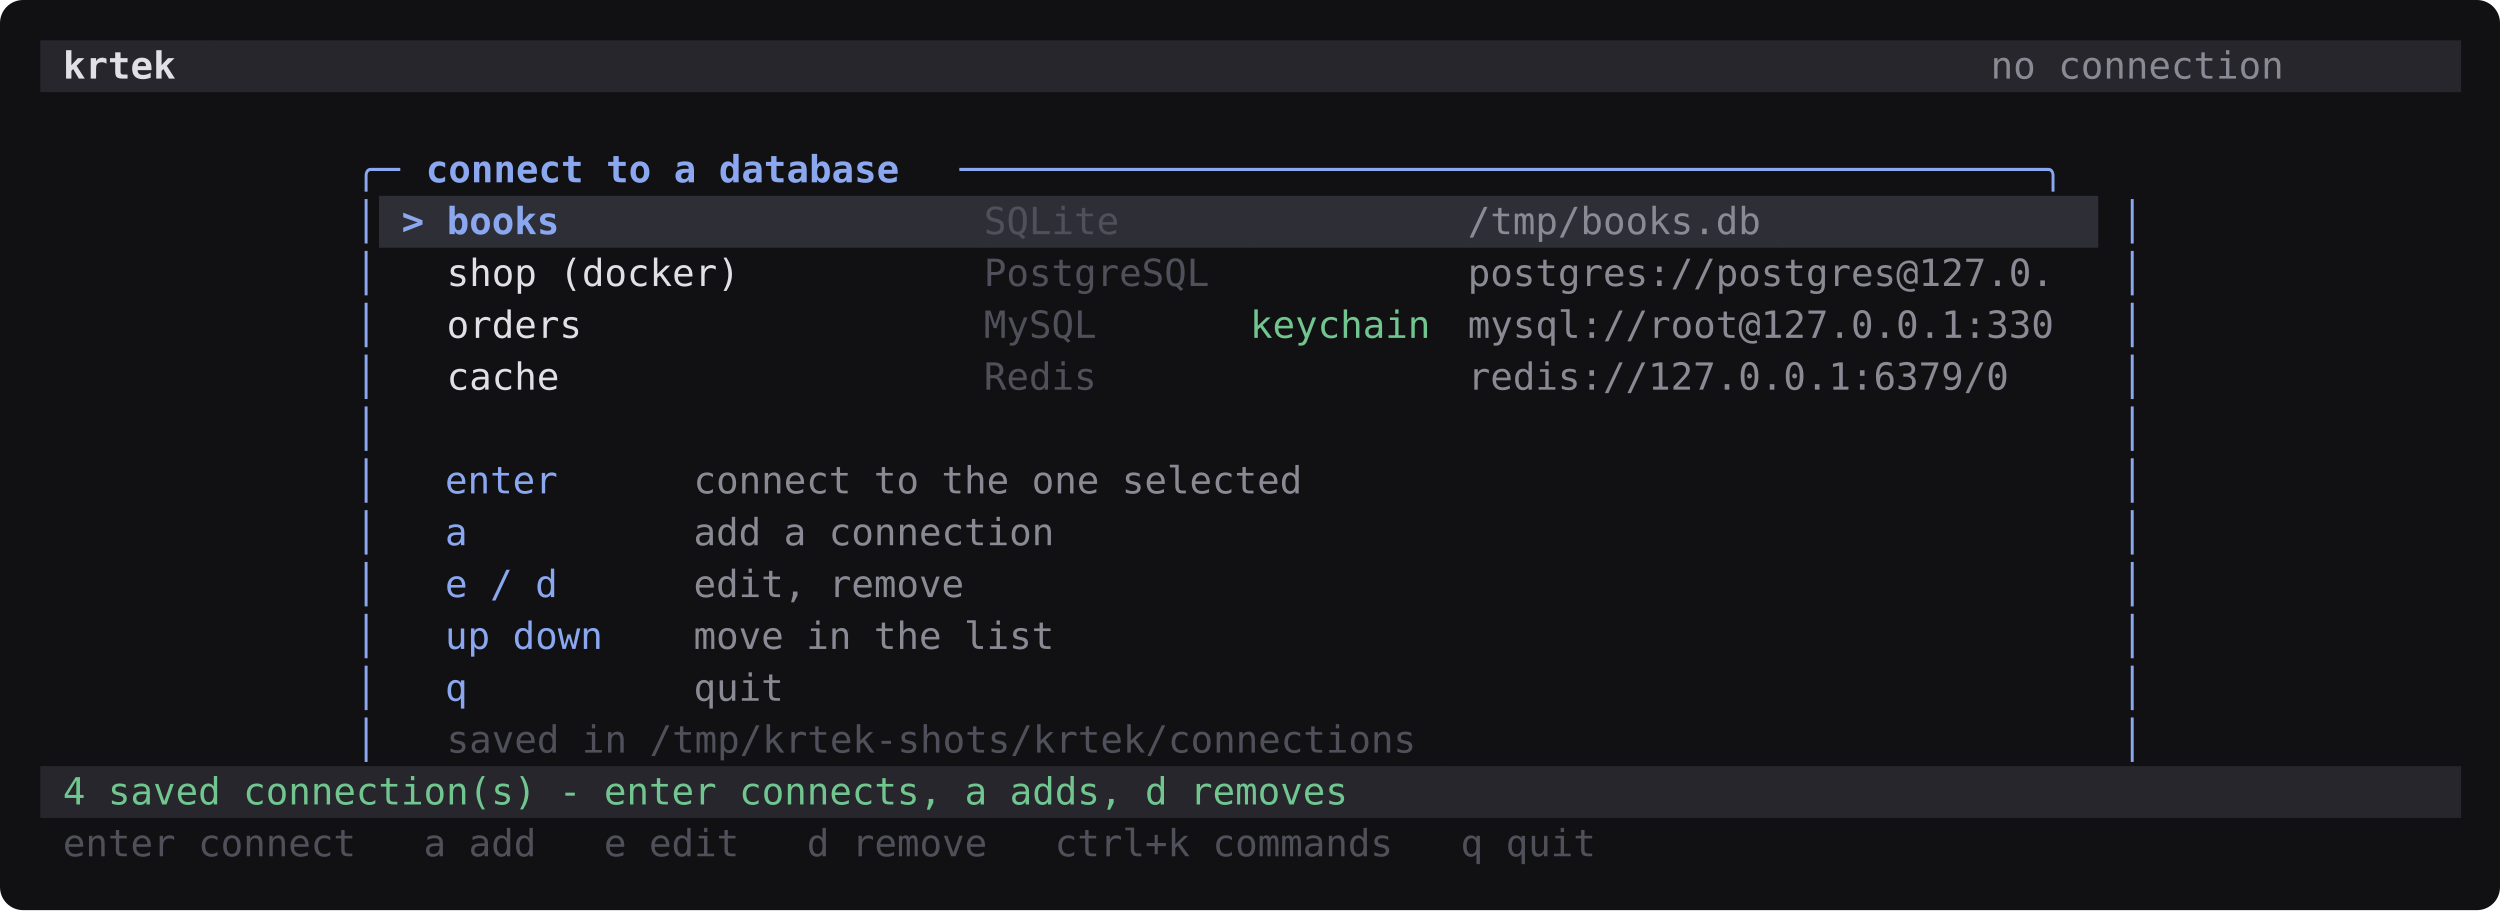
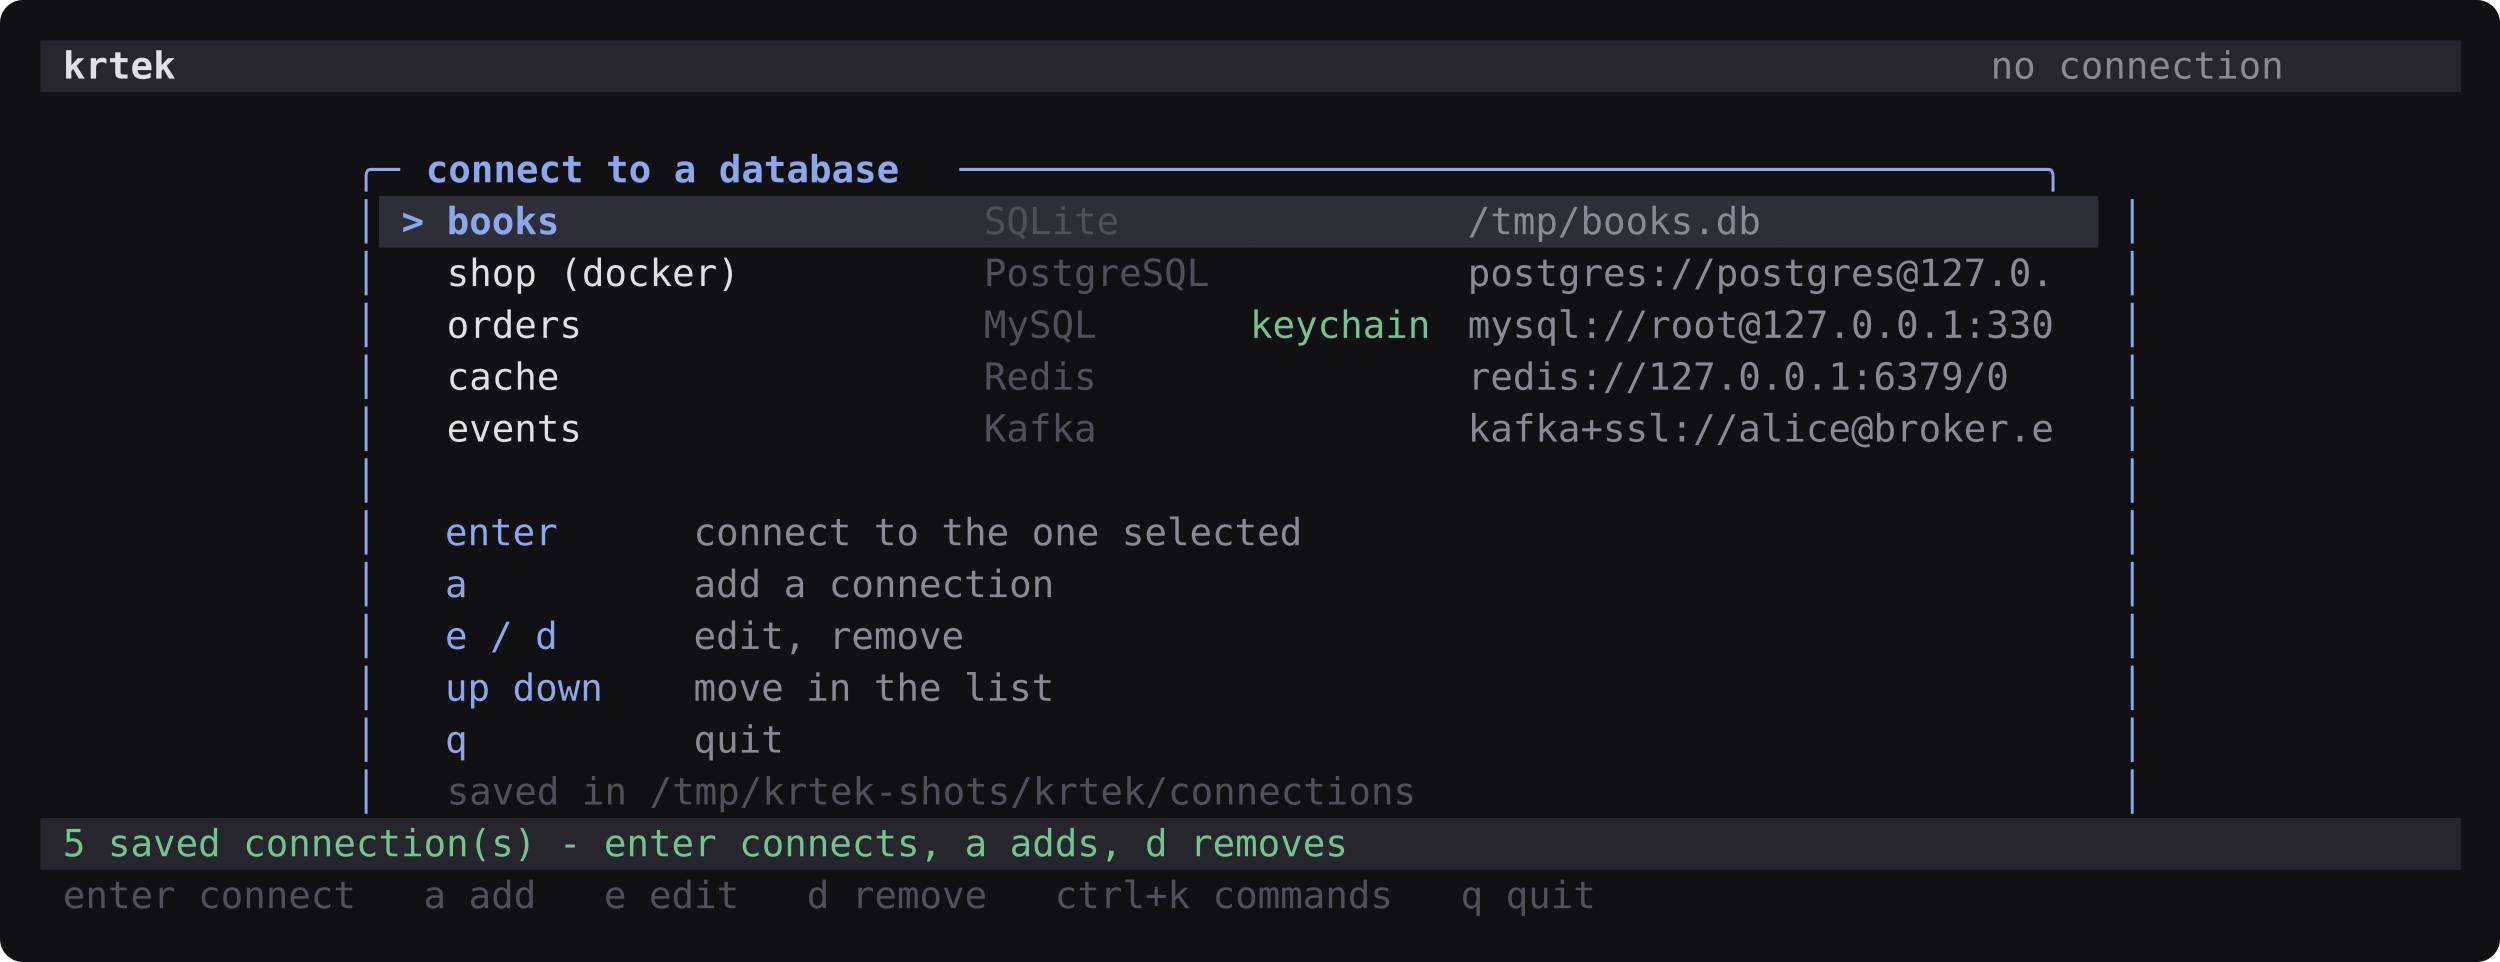
- <svg xmlns="http://www.w3.org/2000/svg" width="868" height="316" viewBox="0 0 868 316" font-family="ui-monospace, SFMono-Regular, Menlo, Consolas, monospace" font-size="13.0">
+ <svg xmlns="http://www.w3.org/2000/svg" width="868" height="334" viewBox="0 0 868 334" font-family="ui-monospace, SFMono-Regular, Menlo, Consolas, monospace" font-size="13.0">
  <rect width="100%" height="100%" rx="8" fill="#111114" />
  <rect x="14.0" y="14.0" width="59.3" height="18.0" fill="#26262c" />
  <rect x="72.8" y="14.0" width="781.7" height="18.0" fill="#26262c" />
  <rect x="131.6" y="68.0" width="210.5" height="18.0" fill="#2e2e36" />
  <rect x="341.6" y="68.0" width="92.9" height="18.0" fill="#2e2e36" />
  <rect x="434.0" y="68.0" width="76.1" height="18.0" fill="#2e2e36" />
  <rect x="509.6" y="68.0" width="109.7" height="18.0" fill="#2e2e36" />
  <rect x="618.8" y="68.0" width="109.7" height="18.0" fill="#2e2e36" />
-   <rect x="14.0" y="266.0" width="487.7" height="18.0" fill="#26262c" />
-   <rect x="501.2" y="266.0" width="353.3" height="18.0" fill="#26262c" />
+   <rect x="14.0" y="284.0" width="487.7" height="18.0" fill="#26262c" />
+   <rect x="501.2" y="284.0" width="353.3" height="18.0" fill="#26262c" />
  <text x="14.0" y="27.3" fill="#e0e0e6" font-weight="600" xml:space="preserve" textLength="58.8" lengthAdjust="spacing"> krtek </text>
  <text x="72.8" y="27.3" fill="#8a8a94" xml:space="preserve" textLength="781.2" lengthAdjust="spacing">                                                                               no connection </text>
  <text x="123.2" y="63.3" fill="#8aa7f0" xml:space="preserve" textLength="16.8" lengthAdjust="spacing">╭─</text>
  <text x="140.0" y="63.3" fill="#8aa7f0" font-weight="600" xml:space="preserve" textLength="193.2" lengthAdjust="spacing"> connect to a database </text>
  <text x="333.2" y="63.3" fill="#8aa7f0" xml:space="preserve" textLength="411.6" lengthAdjust="spacing">────────────────────────────────────────────────╮</text>
  <text x="123.2" y="81.3" fill="#8aa7f0" xml:space="preserve" textLength="8.4" lengthAdjust="spacing">│</text>
  <text x="131.6" y="81.3" fill="#8aa7f0" font-weight="600" xml:space="preserve" textLength="210.0" lengthAdjust="spacing"> &gt; books                 </text>
  <text x="341.6" y="81.3" fill="#50505a" xml:space="preserve" textLength="92.4" lengthAdjust="spacing">SQLite     </text>
  <text x="509.6" y="81.3" fill="#8a8a94" xml:space="preserve" textLength="109.2" lengthAdjust="spacing">/tmp/books.db</text>
  <text x="736.4" y="81.3" fill="#8aa7f0" xml:space="preserve" textLength="8.4" lengthAdjust="spacing">│</text>
  <text x="123.2" y="99.3" fill="#8aa7f0" xml:space="preserve" textLength="8.4" lengthAdjust="spacing">│</text>
  <text x="131.6" y="99.3" fill="#e0e0e6" xml:space="preserve" textLength="210.0" lengthAdjust="spacing">   shop (docker)         </text>
  <text x="341.6" y="99.3" fill="#50505a" xml:space="preserve" textLength="92.4" lengthAdjust="spacing">PostgreSQL </text>
  <text x="509.6" y="99.3" fill="#8a8a94" xml:space="preserve" textLength="218.4" lengthAdjust="spacing">postgres://postgres@127.0.</text>
  <text x="736.4" y="99.3" fill="#8aa7f0" xml:space="preserve" textLength="8.4" lengthAdjust="spacing">│</text>
  <text x="123.2" y="117.3" fill="#8aa7f0" xml:space="preserve" textLength="8.4" lengthAdjust="spacing">│</text>
  <text x="131.6" y="117.3" fill="#e0e0e6" xml:space="preserve" textLength="210.0" lengthAdjust="spacing">   orders                </text>
  <text x="341.6" y="117.3" fill="#50505a" xml:space="preserve" textLength="92.4" lengthAdjust="spacing">MySQL      </text>
  <text x="434.0" y="117.3" fill="#71c68f" xml:space="preserve" textLength="75.6" lengthAdjust="spacing">keychain </text>
  <text x="509.6" y="117.3" fill="#8a8a94" xml:space="preserve" textLength="218.4" lengthAdjust="spacing">mysql://root@127.0.0.1:330</text>
  <text x="736.4" y="117.3" fill="#8aa7f0" xml:space="preserve" textLength="8.4" lengthAdjust="spacing">│</text>
  <text x="123.2" y="135.3" fill="#8aa7f0" xml:space="preserve" textLength="8.4" lengthAdjust="spacing">│</text>
  <text x="131.6" y="135.3" fill="#e0e0e6" xml:space="preserve" textLength="210.0" lengthAdjust="spacing">   cache                 </text>
  <text x="341.6" y="135.3" fill="#50505a" xml:space="preserve" textLength="92.4" lengthAdjust="spacing">Redis      </text>
  <text x="509.6" y="135.3" fill="#8a8a94" xml:space="preserve" textLength="201.6" lengthAdjust="spacing">redis://127.0.0.1:6379/0</text>
  <text x="736.4" y="135.3" fill="#8aa7f0" xml:space="preserve" textLength="8.4" lengthAdjust="spacing">│</text>
  <text x="123.2" y="153.3" fill="#8aa7f0" xml:space="preserve" textLength="8.4" lengthAdjust="spacing">│</text>
+   <text x="131.6" y="153.3" fill="#e0e0e6" xml:space="preserve" textLength="210.0" lengthAdjust="spacing">   events                </text>
+   <text x="341.6" y="153.3" fill="#50505a" xml:space="preserve" textLength="92.4" lengthAdjust="spacing">Kafka      </text>
+   <text x="509.6" y="153.3" fill="#8a8a94" xml:space="preserve" textLength="218.4" lengthAdjust="spacing">kafka+ssl://alice@broker.e</text>
  <text x="736.4" y="153.3" fill="#8aa7f0" xml:space="preserve" textLength="8.4" lengthAdjust="spacing">│</text>
-   <text x="123.2" y="171.3" fill="#8aa7f0" xml:space="preserve" textLength="117.6" lengthAdjust="spacing">│   enter     </text>
-   <text x="240.8" y="171.3" fill="#8a8a94" xml:space="preserve" textLength="495.6" lengthAdjust="spacing">connect to the one selected                                </text>
+   <text x="123.2" y="171.3" fill="#8aa7f0" xml:space="preserve" textLength="8.4" lengthAdjust="spacing">│</text>
  <text x="736.4" y="171.3" fill="#8aa7f0" xml:space="preserve" textLength="8.4" lengthAdjust="spacing">│</text>
-   <text x="123.2" y="189.3" fill="#8aa7f0" xml:space="preserve" textLength="117.6" lengthAdjust="spacing">│   a         </text>
-   <text x="240.8" y="189.3" fill="#8a8a94" xml:space="preserve" textLength="495.6" lengthAdjust="spacing">add a connection                                           </text>
+   <text x="123.2" y="189.3" fill="#8aa7f0" xml:space="preserve" textLength="117.6" lengthAdjust="spacing">│   enter     </text>
+   <text x="240.8" y="189.3" fill="#8a8a94" xml:space="preserve" textLength="495.6" lengthAdjust="spacing">connect to the one selected                                </text>
  <text x="736.4" y="189.3" fill="#8aa7f0" xml:space="preserve" textLength="8.4" lengthAdjust="spacing">│</text>
-   <text x="123.2" y="207.3" fill="#8aa7f0" xml:space="preserve" textLength="117.6" lengthAdjust="spacing">│   e / d     </text>
-   <text x="240.8" y="207.3" fill="#8a8a94" xml:space="preserve" textLength="495.6" lengthAdjust="spacing">edit, remove                                               </text>
+   <text x="123.2" y="207.3" fill="#8aa7f0" xml:space="preserve" textLength="117.6" lengthAdjust="spacing">│   a         </text>
+   <text x="240.8" y="207.3" fill="#8a8a94" xml:space="preserve" textLength="495.6" lengthAdjust="spacing">add a connection                                           </text>
  <text x="736.4" y="207.3" fill="#8aa7f0" xml:space="preserve" textLength="8.4" lengthAdjust="spacing">│</text>
-   <text x="123.2" y="225.3" fill="#8aa7f0" xml:space="preserve" textLength="117.6" lengthAdjust="spacing">│   up down   </text>
-   <text x="240.8" y="225.3" fill="#8a8a94" xml:space="preserve" textLength="495.6" lengthAdjust="spacing">move in the list                                           </text>
+   <text x="123.2" y="225.3" fill="#8aa7f0" xml:space="preserve" textLength="117.6" lengthAdjust="spacing">│   e / d     </text>
+   <text x="240.8" y="225.3" fill="#8a8a94" xml:space="preserve" textLength="495.6" lengthAdjust="spacing">edit, remove                                               </text>
  <text x="736.4" y="225.3" fill="#8aa7f0" xml:space="preserve" textLength="8.4" lengthAdjust="spacing">│</text>
-   <text x="123.2" y="243.3" fill="#8aa7f0" xml:space="preserve" textLength="117.6" lengthAdjust="spacing">│   q         </text>
-   <text x="240.8" y="243.3" fill="#8a8a94" xml:space="preserve" textLength="495.6" lengthAdjust="spacing">quit                                                       </text>
+   <text x="123.2" y="243.3" fill="#8aa7f0" xml:space="preserve" textLength="117.6" lengthAdjust="spacing">│   up down   </text>
+   <text x="240.8" y="243.3" fill="#8a8a94" xml:space="preserve" textLength="495.6" lengthAdjust="spacing">move in the list                                           </text>
  <text x="736.4" y="243.3" fill="#8aa7f0" xml:space="preserve" textLength="8.4" lengthAdjust="spacing">│</text>
-   <text x="123.2" y="261.3" fill="#8aa7f0" xml:space="preserve" textLength="8.4" lengthAdjust="spacing">│</text>
-   <text x="131.6" y="261.3" fill="#50505a" xml:space="preserve" textLength="386.4" lengthAdjust="spacing">   saved in /tmp/krtek-shots/krtek/connections</text>
+   <text x="123.2" y="261.3" fill="#8aa7f0" xml:space="preserve" textLength="117.6" lengthAdjust="spacing">│   q         </text>
+   <text x="240.8" y="261.3" fill="#8a8a94" xml:space="preserve" textLength="495.6" lengthAdjust="spacing">quit                                                       </text>
  <text x="736.4" y="261.3" fill="#8aa7f0" xml:space="preserve" textLength="8.4" lengthAdjust="spacing">│</text>
-   <text x="14.0" y="279.3" fill="#71c68f" xml:space="preserve" textLength="487.2" lengthAdjust="spacing"> 4 saved connection(s) - enter connects, a adds, d removes</text>
-   <text x="14.0" y="297.3" fill="#50505a" xml:space="preserve" textLength="840.0" lengthAdjust="spacing"> enter connect   a add   e edit   d remove   ctrl+k commands   q quit                               </text>
+   <text x="123.2" y="279.3" fill="#8aa7f0" xml:space="preserve" textLength="8.4" lengthAdjust="spacing">│</text>
+   <text x="131.6" y="279.3" fill="#50505a" xml:space="preserve" textLength="386.4" lengthAdjust="spacing">   saved in /tmp/krtek-shots/krtek/connections</text>
+   <text x="736.4" y="279.3" fill="#8aa7f0" xml:space="preserve" textLength="8.4" lengthAdjust="spacing">│</text>
+   <text x="14.0" y="297.3" fill="#71c68f" xml:space="preserve" textLength="487.2" lengthAdjust="spacing"> 5 saved connection(s) - enter connects, a adds, d removes</text>
+   <text x="14.0" y="315.3" fill="#50505a" xml:space="preserve" textLength="840.0" lengthAdjust="spacing"> enter connect   a add   e edit   d remove   ctrl+k commands   q quit                               </text>
</svg>
